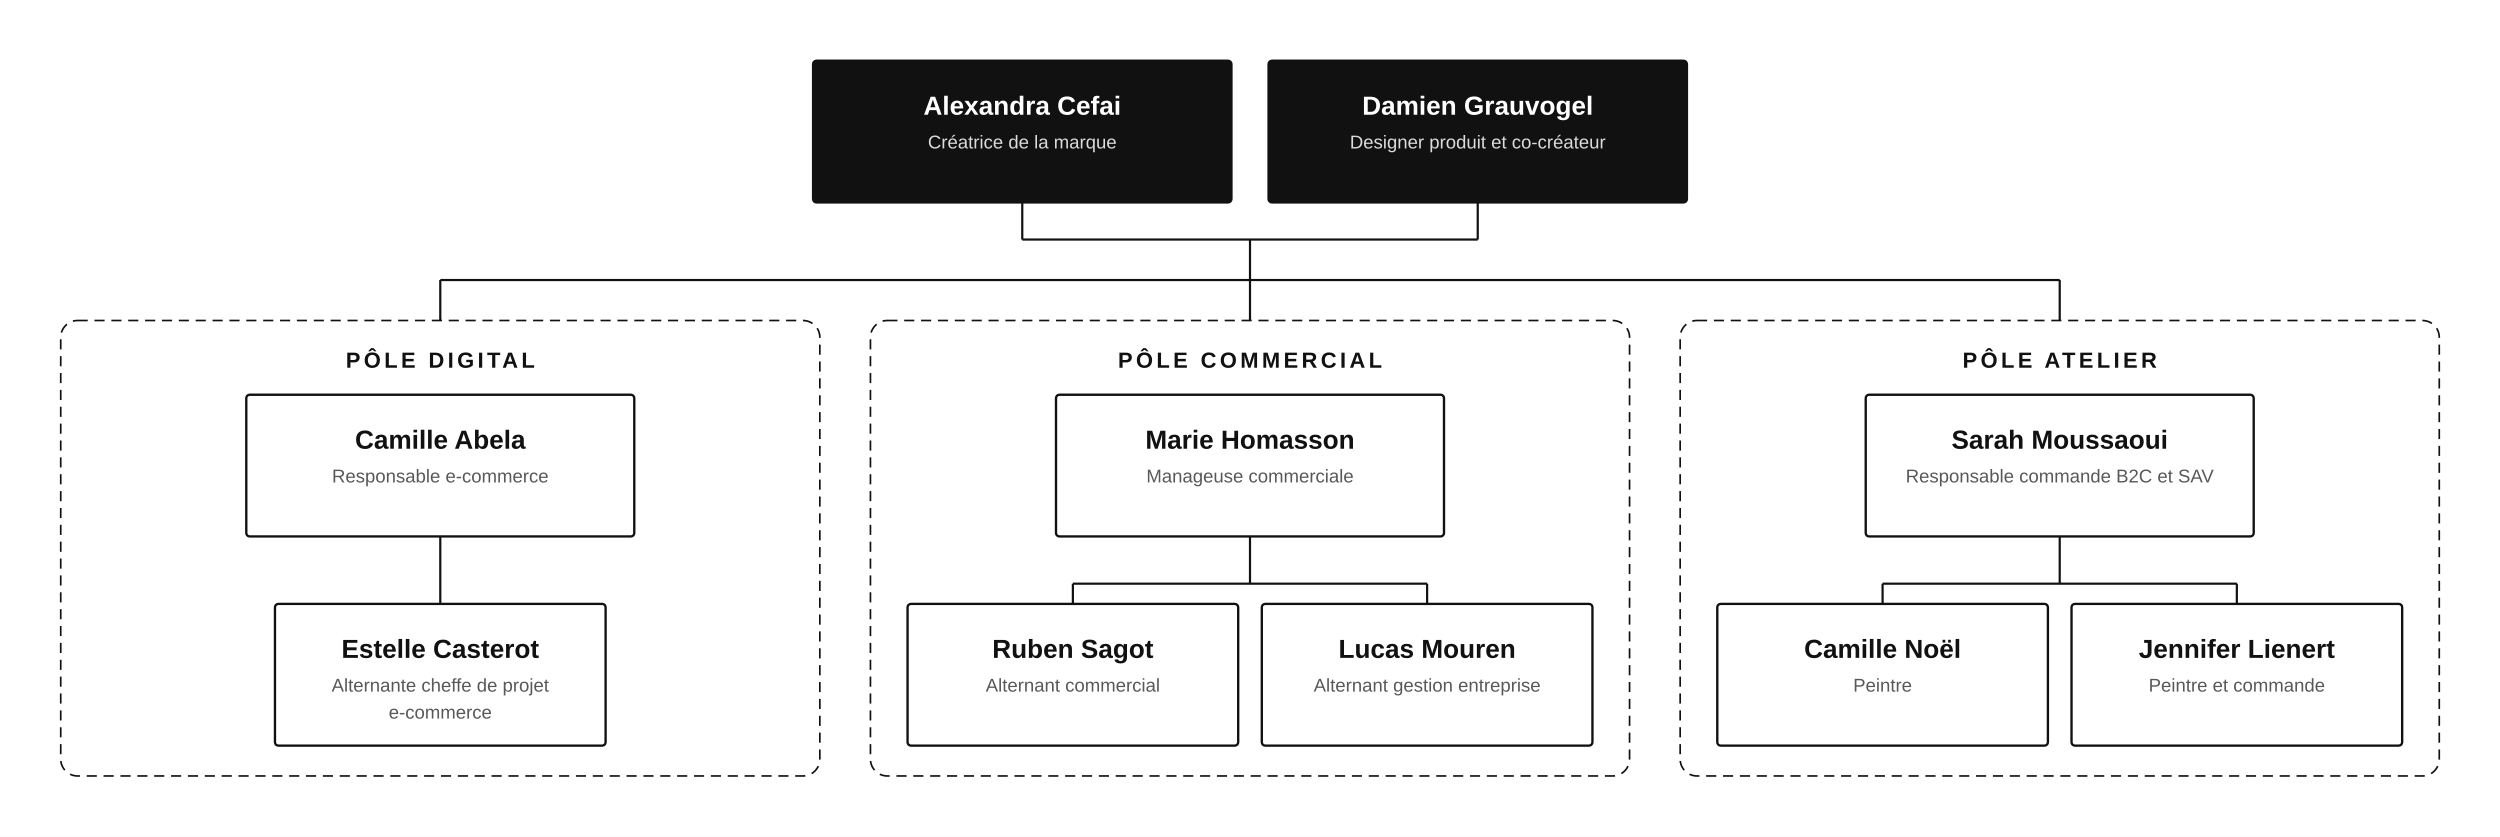
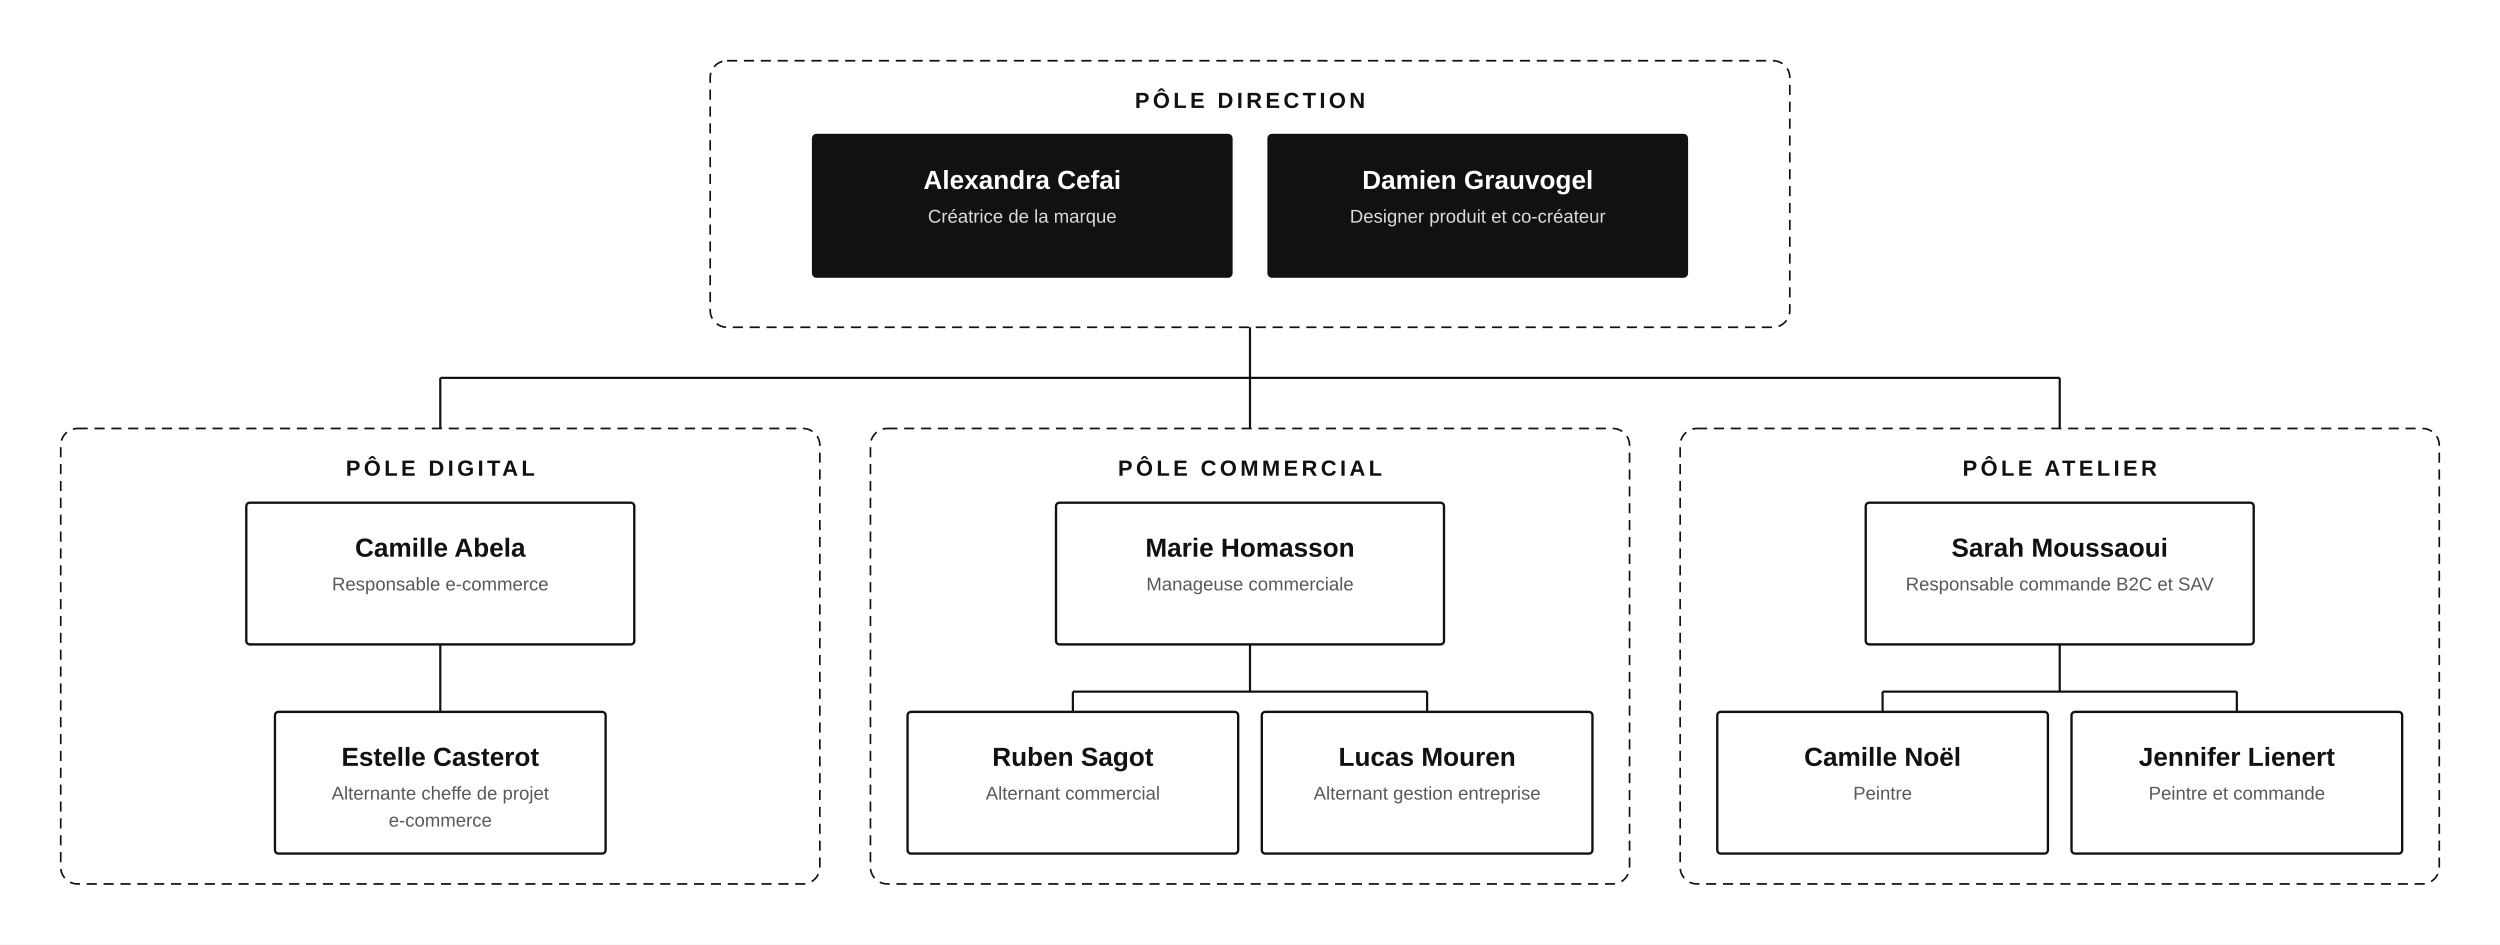
- <svg xmlns="http://www.w3.org/2000/svg" width="1482" height="496" viewBox="69 24 1482 496">
-   <rect x="69" y="24" width="1482" height="496" fill="#FFFFFF" />
-   <rect x="551.0" y="60.0" width="248" height="84" rx="2" fill="#111111" stroke="#111111" stroke-width="1.4" />
-   <text x="675.0" y="92.0" text-anchor="middle" font-family="Arial, 'Helvetica Neue', Helvetica, 'Liberation Sans', sans-serif" font-size="15.5" font-weight="700" fill="#FFFFFF">Alexandra Cefai</text>
-   <text x="675.0" y="112.0" text-anchor="middle" font-family="Arial, 'Helvetica Neue', Helvetica, 'Liberation Sans', sans-serif" font-size="11" fill="#FFFFFF" opacity="0.85">Créatrice de la marque</text>
-   <rect x="821.0" y="60.0" width="248" height="84" rx="2" fill="#111111" stroke="#111111" stroke-width="1.4" />
-   <text x="945.0" y="92.0" text-anchor="middle" font-family="Arial, 'Helvetica Neue', Helvetica, 'Liberation Sans', sans-serif" font-size="15.5" font-weight="700" fill="#FFFFFF">Damien Grauvogel</text>
-   <text x="945.0" y="112.0" text-anchor="middle" font-family="Arial, 'Helvetica Neue', Helvetica, 'Liberation Sans', sans-serif" font-size="11" fill="#FFFFFF" opacity="0.85">Designer produit et co-créateur</text>
-   <path d="M 675.0 144.0 L 675.0 166.0" stroke="#111111" stroke-width="1.3" fill="none" />
-   <path d="M 945.0 144.0 L 945.0 166.0" stroke="#111111" stroke-width="1.3" fill="none" />
-   <path d="M 675.0 166.0 L 945.0 166.0" stroke="#111111" stroke-width="1.3" fill="none" />
-   <path d="M 810.0 166.0 L 810.0 190.0" stroke="#111111" stroke-width="1.3" fill="none" />
-   <path d="M 330.0 190.0 L 1290.0 190.0" stroke="#111111" stroke-width="1.3" fill="none" />
-   <path d="M 330.0 190.0 L 330.0 214.0" stroke="#111111" stroke-width="1.3" fill="none" />
-   <path d="M 810.0 190.0 L 810.0 214.0" stroke="#111111" stroke-width="1.3" fill="none" />
-   <path d="M 1290.0 190.0 L 1290.0 214.0" stroke="#111111" stroke-width="1.3" fill="none" />
-   <rect x="105.0" y="214.0" width="450" height="270" rx="10" fill="none" stroke="#111111" stroke-width="1" stroke-dasharray="6 4" />
-   <text x="330.0" y="242.0" text-anchor="middle" font-family="Arial, 'Helvetica Neue', Helvetica, 'Liberation Sans', sans-serif" font-size="13" font-weight="700" letter-spacing="2" fill="#111111">PÔLE DIGITAL</text>
-   <rect x="215.0" y="258.0" width="230" height="84" rx="2" fill="#FFFFFF" stroke="#111111" stroke-width="1.4" />
-   <text x="330.0" y="290.0" text-anchor="middle" font-family="Arial, 'Helvetica Neue', Helvetica, 'Liberation Sans', sans-serif" font-size="15.5" font-weight="700" fill="#111111">Camille Abela</text>
-   <text x="330.0" y="310.0" text-anchor="middle" font-family="Arial, 'Helvetica Neue', Helvetica, 'Liberation Sans', sans-serif" font-size="11" fill="#111111" opacity="0.7">Responsable e-commerce</text>
-   <path d="M 330.0 342.0 L 330.0 382.0" stroke="#111111" stroke-width="1.3" fill="none" />
-   <rect x="232.0" y="382.0" width="196" height="84" rx="2" fill="#FFFFFF" stroke="#111111" stroke-width="1.4" />
-   <text x="330.0" y="414.0" text-anchor="middle" font-family="Arial, 'Helvetica Neue', Helvetica, 'Liberation Sans', sans-serif" font-size="15.5" font-weight="700" fill="#111111">Estelle Casterot</text>
-   <text x="330.0" y="434.0" text-anchor="middle" font-family="Arial, 'Helvetica Neue', Helvetica, 'Liberation Sans', sans-serif" font-size="11" fill="#111111" opacity="0.7">Alternante cheffe de projet</text>
-   <text x="330.0" y="450.0" text-anchor="middle" font-family="Arial, 'Helvetica Neue', Helvetica, 'Liberation Sans', sans-serif" font-size="11" fill="#111111" opacity="0.7">e-commerce</text>
-   <rect x="585.0" y="214.0" width="450" height="270" rx="10" fill="none" stroke="#111111" stroke-width="1" stroke-dasharray="6 4" />
-   <text x="810.0" y="242.0" text-anchor="middle" font-family="Arial, 'Helvetica Neue', Helvetica, 'Liberation Sans', sans-serif" font-size="13" font-weight="700" letter-spacing="2" fill="#111111">PÔLE COMMERCIAL</text>
-   <rect x="695.0" y="258.0" width="230" height="84" rx="2" fill="#FFFFFF" stroke="#111111" stroke-width="1.4" />
-   <text x="810.0" y="290.0" text-anchor="middle" font-family="Arial, 'Helvetica Neue', Helvetica, 'Liberation Sans', sans-serif" font-size="15.5" font-weight="700" fill="#111111">Marie Homasson</text>
-   <text x="810.0" y="310.0" text-anchor="middle" font-family="Arial, 'Helvetica Neue', Helvetica, 'Liberation Sans', sans-serif" font-size="11" fill="#111111" opacity="0.7">Manageuse commerciale</text>
-   <path d="M 810.0 342.0 L 810.0 370.0" stroke="#111111" stroke-width="1.3" fill="none" />
-   <path d="M 705.0 370.0 L 915.0 370.0" stroke="#111111" stroke-width="1.3" fill="none" />
-   <path d="M 705.0 370.0 L 705.0 382.0" stroke="#111111" stroke-width="1.3" fill="none" />
-   <path d="M 915.0 370.0 L 915.0 382.0" stroke="#111111" stroke-width="1.3" fill="none" />
-   <rect x="607.0" y="382.0" width="196" height="84" rx="2" fill="#FFFFFF" stroke="#111111" stroke-width="1.4" />
-   <text x="705.0" y="414.0" text-anchor="middle" font-family="Arial, 'Helvetica Neue', Helvetica, 'Liberation Sans', sans-serif" font-size="15.5" font-weight="700" fill="#111111">Ruben Sagot</text>
-   <text x="705.0" y="434.0" text-anchor="middle" font-family="Arial, 'Helvetica Neue', Helvetica, 'Liberation Sans', sans-serif" font-size="11" fill="#111111" opacity="0.7">Alternant commercial</text>
-   <rect x="817.0" y="382.0" width="196" height="84" rx="2" fill="#FFFFFF" stroke="#111111" stroke-width="1.4" />
-   <text x="915.0" y="414.0" text-anchor="middle" font-family="Arial, 'Helvetica Neue', Helvetica, 'Liberation Sans', sans-serif" font-size="15.5" font-weight="700" fill="#111111">Lucas Mouren</text>
-   <text x="915.0" y="434.0" text-anchor="middle" font-family="Arial, 'Helvetica Neue', Helvetica, 'Liberation Sans', sans-serif" font-size="11" fill="#111111" opacity="0.7">Alternant gestion entreprise</text>
-   <rect x="1065.0" y="214.0" width="450" height="270" rx="10" fill="none" stroke="#111111" stroke-width="1" stroke-dasharray="6 4" />
-   <text x="1290.0" y="242.0" text-anchor="middle" font-family="Arial, 'Helvetica Neue', Helvetica, 'Liberation Sans', sans-serif" font-size="13" font-weight="700" letter-spacing="2" fill="#111111">PÔLE ATELIER</text>
-   <rect x="1175.0" y="258.0" width="230" height="84" rx="2" fill="#FFFFFF" stroke="#111111" stroke-width="1.4" />
-   <text x="1290.0" y="290.0" text-anchor="middle" font-family="Arial, 'Helvetica Neue', Helvetica, 'Liberation Sans', sans-serif" font-size="15.5" font-weight="700" fill="#111111">Sarah Moussaoui</text>
-   <text x="1290.0" y="310.0" text-anchor="middle" font-family="Arial, 'Helvetica Neue', Helvetica, 'Liberation Sans', sans-serif" font-size="11" fill="#111111" opacity="0.7">Responsable commande B2C et SAV</text>
-   <path d="M 1290.0 342.0 L 1290.0 370.0" stroke="#111111" stroke-width="1.3" fill="none" />
-   <path d="M 1185.0 370.0 L 1395.0 370.0" stroke="#111111" stroke-width="1.3" fill="none" />
-   <path d="M 1185.0 370.0 L 1185.0 382.0" stroke="#111111" stroke-width="1.3" fill="none" />
-   <path d="M 1395.0 370.0 L 1395.0 382.0" stroke="#111111" stroke-width="1.3" fill="none" />
-   <rect x="1087.0" y="382.0" width="196" height="84" rx="2" fill="#FFFFFF" stroke="#111111" stroke-width="1.4" />
-   <text x="1185.0" y="414.0" text-anchor="middle" font-family="Arial, 'Helvetica Neue', Helvetica, 'Liberation Sans', sans-serif" font-size="15.5" font-weight="700" fill="#111111">Camille Noël</text>
-   <text x="1185.0" y="434.0" text-anchor="middle" font-family="Arial, 'Helvetica Neue', Helvetica, 'Liberation Sans', sans-serif" font-size="11" fill="#111111" opacity="0.7">Peintre</text>
-   <rect x="1297.0" y="382.0" width="196" height="84" rx="2" fill="#FFFFFF" stroke="#111111" stroke-width="1.4" />
-   <text x="1395.0" y="414.0" text-anchor="middle" font-family="Arial, 'Helvetica Neue', Helvetica, 'Liberation Sans', sans-serif" font-size="15.5" font-weight="700" fill="#111111">Jennifer Lienert</text>
-   <text x="1395.0" y="434.0" text-anchor="middle" font-family="Arial, 'Helvetica Neue', Helvetica, 'Liberation Sans', sans-serif" font-size="11" fill="#111111" opacity="0.7">Peintre et commande</text>
+ <svg xmlns="http://www.w3.org/2000/svg" width="1482" height="560" viewBox="69 4 1482 560">
+   <rect x="69" y="4" width="1482" height="560" fill="#FFFFFF" />
+   <rect x="490.0" y="40.0" width="640" height="158" rx="10" fill="none" stroke="#111111" stroke-width="1" stroke-dasharray="6 4" />
+   <text x="810.0" y="68.0" text-anchor="middle" font-family="Arial, 'Helvetica Neue', Helvetica, 'Liberation Sans', sans-serif" font-size="13" font-weight="700" letter-spacing="2" fill="#111111">PÔLE DIRECTION</text>
+   <rect x="551.0" y="84.0" width="248" height="84" rx="2" fill="#111111" stroke="#111111" stroke-width="1.4" />
+   <text x="675.0" y="116.0" text-anchor="middle" font-family="Arial, 'Helvetica Neue', Helvetica, 'Liberation Sans', sans-serif" font-size="15.5" font-weight="700" fill="#FFFFFF">Alexandra Cefai</text>
+   <text x="675.0" y="136.0" text-anchor="middle" font-family="Arial, 'Helvetica Neue', Helvetica, 'Liberation Sans', sans-serif" font-size="11" fill="#FFFFFF" opacity="0.85">Créatrice de la marque</text>
+   <rect x="821.0" y="84.0" width="248" height="84" rx="2" fill="#111111" stroke="#111111" stroke-width="1.4" />
+   <text x="945.0" y="116.0" text-anchor="middle" font-family="Arial, 'Helvetica Neue', Helvetica, 'Liberation Sans', sans-serif" font-size="15.5" font-weight="700" fill="#FFFFFF">Damien Grauvogel</text>
+   <text x="945.0" y="136.0" text-anchor="middle" font-family="Arial, 'Helvetica Neue', Helvetica, 'Liberation Sans', sans-serif" font-size="11" fill="#FFFFFF" opacity="0.85">Designer produit et co-créateur</text>
+   <path d="M 810.0 198.0 L 810.0 228.0" stroke="#111111" stroke-width="1.3" fill="none" />
+   <path d="M 330.0 228.0 L 1290.0 228.0" stroke="#111111" stroke-width="1.3" fill="none" />
+   <path d="M 330.0 228.0 L 330.0 258.0" stroke="#111111" stroke-width="1.3" fill="none" />
+   <path d="M 810.0 228.0 L 810.0 258.0" stroke="#111111" stroke-width="1.3" fill="none" />
+   <path d="M 1290.0 228.0 L 1290.0 258.0" stroke="#111111" stroke-width="1.3" fill="none" />
+   <rect x="105.0" y="258.0" width="450" height="270" rx="10" fill="none" stroke="#111111" stroke-width="1" stroke-dasharray="6 4" />
+   <text x="330.0" y="286.0" text-anchor="middle" font-family="Arial, 'Helvetica Neue', Helvetica, 'Liberation Sans', sans-serif" font-size="13" font-weight="700" letter-spacing="2" fill="#111111">PÔLE DIGITAL</text>
+   <rect x="215.0" y="302.0" width="230" height="84" rx="2" fill="#FFFFFF" stroke="#111111" stroke-width="1.4" />
+   <text x="330.0" y="334.0" text-anchor="middle" font-family="Arial, 'Helvetica Neue', Helvetica, 'Liberation Sans', sans-serif" font-size="15.5" font-weight="700" fill="#111111">Camille Abela</text>
+   <text x="330.0" y="354.0" text-anchor="middle" font-family="Arial, 'Helvetica Neue', Helvetica, 'Liberation Sans', sans-serif" font-size="11" fill="#111111" opacity="0.7">Responsable e-commerce</text>
+   <path d="M 330.0 386.0 L 330.0 426.0" stroke="#111111" stroke-width="1.3" fill="none" />
+   <rect x="232.0" y="426.0" width="196" height="84" rx="2" fill="#FFFFFF" stroke="#111111" stroke-width="1.4" />
+   <text x="330.0" y="458.0" text-anchor="middle" font-family="Arial, 'Helvetica Neue', Helvetica, 'Liberation Sans', sans-serif" font-size="15.5" font-weight="700" fill="#111111">Estelle Casterot</text>
+   <text x="330.0" y="478.0" text-anchor="middle" font-family="Arial, 'Helvetica Neue', Helvetica, 'Liberation Sans', sans-serif" font-size="11" fill="#111111" opacity="0.7">Alternante cheffe de projet</text>
+   <text x="330.0" y="494.0" text-anchor="middle" font-family="Arial, 'Helvetica Neue', Helvetica, 'Liberation Sans', sans-serif" font-size="11" fill="#111111" opacity="0.7">e-commerce</text>
+   <rect x="585.0" y="258.0" width="450" height="270" rx="10" fill="none" stroke="#111111" stroke-width="1" stroke-dasharray="6 4" />
+   <text x="810.0" y="286.0" text-anchor="middle" font-family="Arial, 'Helvetica Neue', Helvetica, 'Liberation Sans', sans-serif" font-size="13" font-weight="700" letter-spacing="2" fill="#111111">PÔLE COMMERCIAL</text>
+   <rect x="695.0" y="302.0" width="230" height="84" rx="2" fill="#FFFFFF" stroke="#111111" stroke-width="1.4" />
+   <text x="810.0" y="334.0" text-anchor="middle" font-family="Arial, 'Helvetica Neue', Helvetica, 'Liberation Sans', sans-serif" font-size="15.5" font-weight="700" fill="#111111">Marie Homasson</text>
+   <text x="810.0" y="354.0" text-anchor="middle" font-family="Arial, 'Helvetica Neue', Helvetica, 'Liberation Sans', sans-serif" font-size="11" fill="#111111" opacity="0.7">Manageuse commerciale</text>
+   <path d="M 810.0 386.0 L 810.0 414.0" stroke="#111111" stroke-width="1.3" fill="none" />
+   <path d="M 705.0 414.0 L 915.0 414.0" stroke="#111111" stroke-width="1.3" fill="none" />
+   <path d="M 705.0 414.0 L 705.0 426.0" stroke="#111111" stroke-width="1.3" fill="none" />
+   <path d="M 915.0 414.0 L 915.0 426.0" stroke="#111111" stroke-width="1.3" fill="none" />
+   <rect x="607.0" y="426.0" width="196" height="84" rx="2" fill="#FFFFFF" stroke="#111111" stroke-width="1.4" />
+   <text x="705.0" y="458.0" text-anchor="middle" font-family="Arial, 'Helvetica Neue', Helvetica, 'Liberation Sans', sans-serif" font-size="15.5" font-weight="700" fill="#111111">Ruben Sagot</text>
+   <text x="705.0" y="478.0" text-anchor="middle" font-family="Arial, 'Helvetica Neue', Helvetica, 'Liberation Sans', sans-serif" font-size="11" fill="#111111" opacity="0.7">Alternant commercial</text>
+   <rect x="817.0" y="426.0" width="196" height="84" rx="2" fill="#FFFFFF" stroke="#111111" stroke-width="1.4" />
+   <text x="915.0" y="458.0" text-anchor="middle" font-family="Arial, 'Helvetica Neue', Helvetica, 'Liberation Sans', sans-serif" font-size="15.5" font-weight="700" fill="#111111">Lucas Mouren</text>
+   <text x="915.0" y="478.0" text-anchor="middle" font-family="Arial, 'Helvetica Neue', Helvetica, 'Liberation Sans', sans-serif" font-size="11" fill="#111111" opacity="0.7">Alternant gestion entreprise</text>
+   <rect x="1065.0" y="258.0" width="450" height="270" rx="10" fill="none" stroke="#111111" stroke-width="1" stroke-dasharray="6 4" />
+   <text x="1290.0" y="286.0" text-anchor="middle" font-family="Arial, 'Helvetica Neue', Helvetica, 'Liberation Sans', sans-serif" font-size="13" font-weight="700" letter-spacing="2" fill="#111111">PÔLE ATELIER</text>
+   <rect x="1175.0" y="302.0" width="230" height="84" rx="2" fill="#FFFFFF" stroke="#111111" stroke-width="1.4" />
+   <text x="1290.0" y="334.0" text-anchor="middle" font-family="Arial, 'Helvetica Neue', Helvetica, 'Liberation Sans', sans-serif" font-size="15.5" font-weight="700" fill="#111111">Sarah Moussaoui</text>
+   <text x="1290.0" y="354.0" text-anchor="middle" font-family="Arial, 'Helvetica Neue', Helvetica, 'Liberation Sans', sans-serif" font-size="11" fill="#111111" opacity="0.7">Responsable commande B2C et SAV</text>
+   <path d="M 1290.0 386.0 L 1290.0 414.0" stroke="#111111" stroke-width="1.3" fill="none" />
+   <path d="M 1185.0 414.0 L 1395.0 414.0" stroke="#111111" stroke-width="1.3" fill="none" />
+   <path d="M 1185.0 414.0 L 1185.0 426.0" stroke="#111111" stroke-width="1.3" fill="none" />
+   <path d="M 1395.0 414.0 L 1395.0 426.0" stroke="#111111" stroke-width="1.3" fill="none" />
+   <rect x="1087.0" y="426.0" width="196" height="84" rx="2" fill="#FFFFFF" stroke="#111111" stroke-width="1.4" />
+   <text x="1185.0" y="458.0" text-anchor="middle" font-family="Arial, 'Helvetica Neue', Helvetica, 'Liberation Sans', sans-serif" font-size="15.5" font-weight="700" fill="#111111">Camille Noël</text>
+   <text x="1185.0" y="478.0" text-anchor="middle" font-family="Arial, 'Helvetica Neue', Helvetica, 'Liberation Sans', sans-serif" font-size="11" fill="#111111" opacity="0.7">Peintre</text>
+   <rect x="1297.0" y="426.0" width="196" height="84" rx="2" fill="#FFFFFF" stroke="#111111" stroke-width="1.4" />
+   <text x="1395.0" y="458.0" text-anchor="middle" font-family="Arial, 'Helvetica Neue', Helvetica, 'Liberation Sans', sans-serif" font-size="15.5" font-weight="700" fill="#111111">Jennifer Lienert</text>
+   <text x="1395.0" y="478.0" text-anchor="middle" font-family="Arial, 'Helvetica Neue', Helvetica, 'Liberation Sans', sans-serif" font-size="11" fill="#111111" opacity="0.7">Peintre et commande</text>
</svg>
